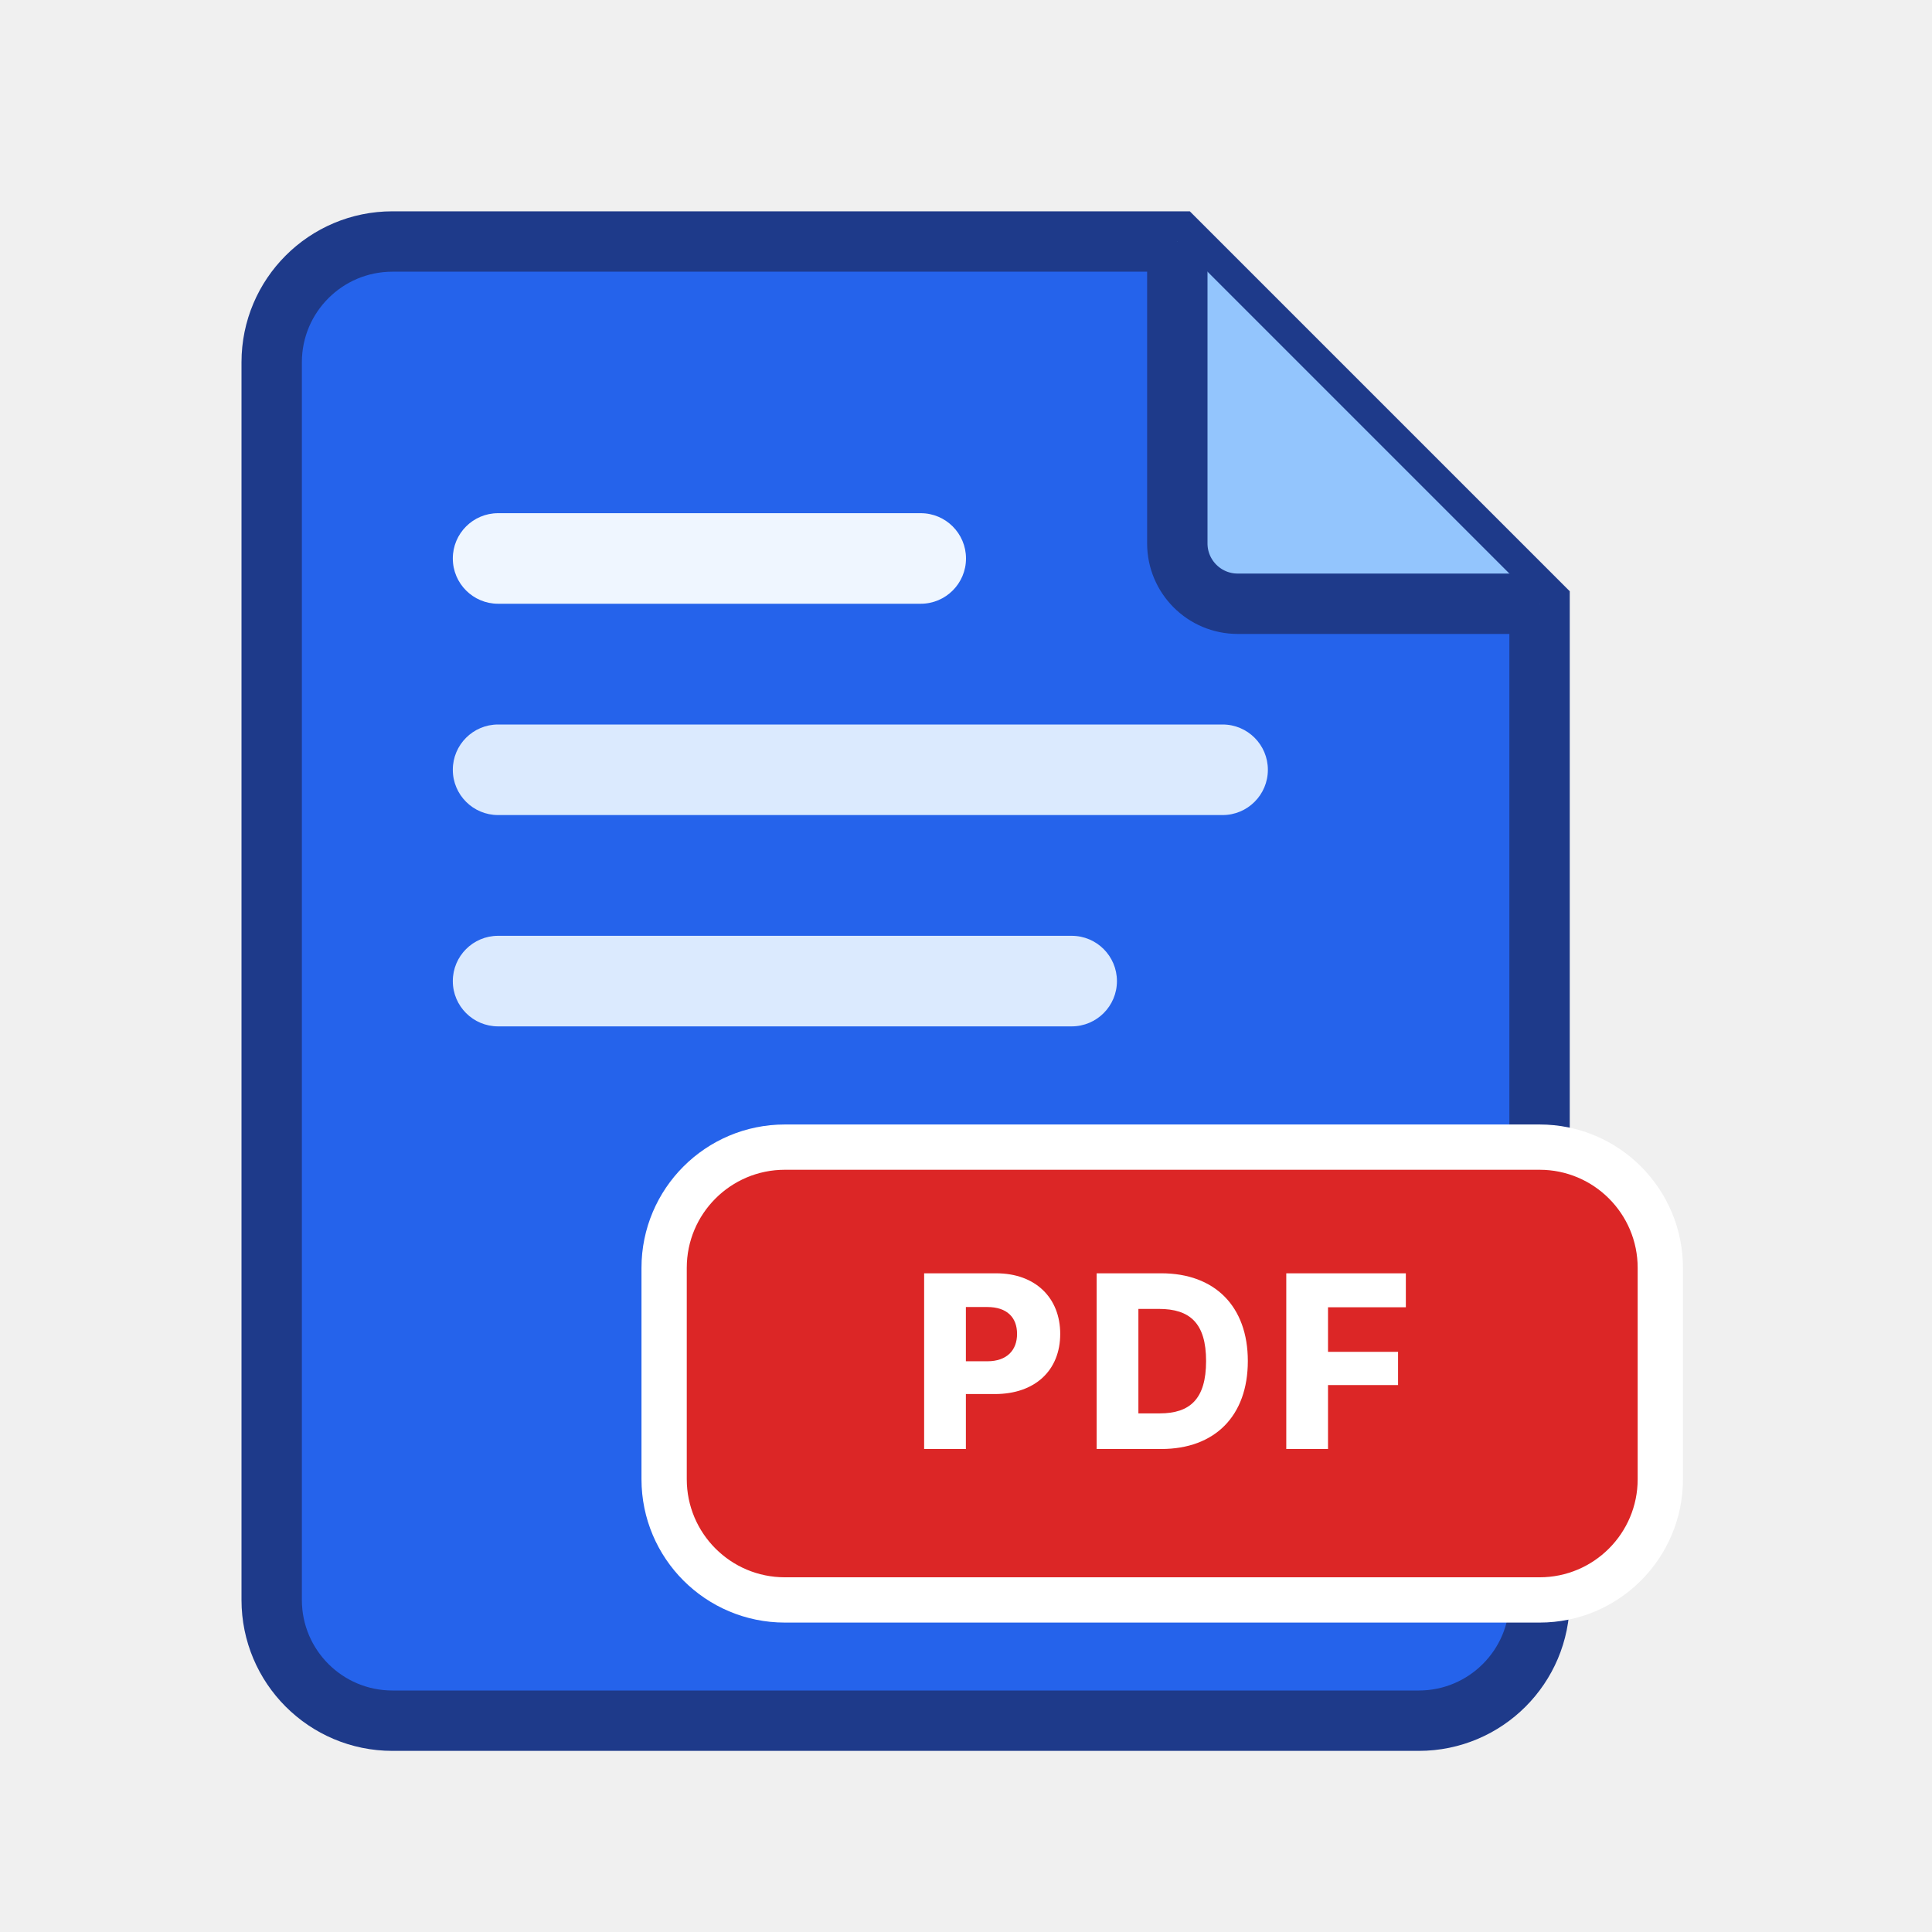
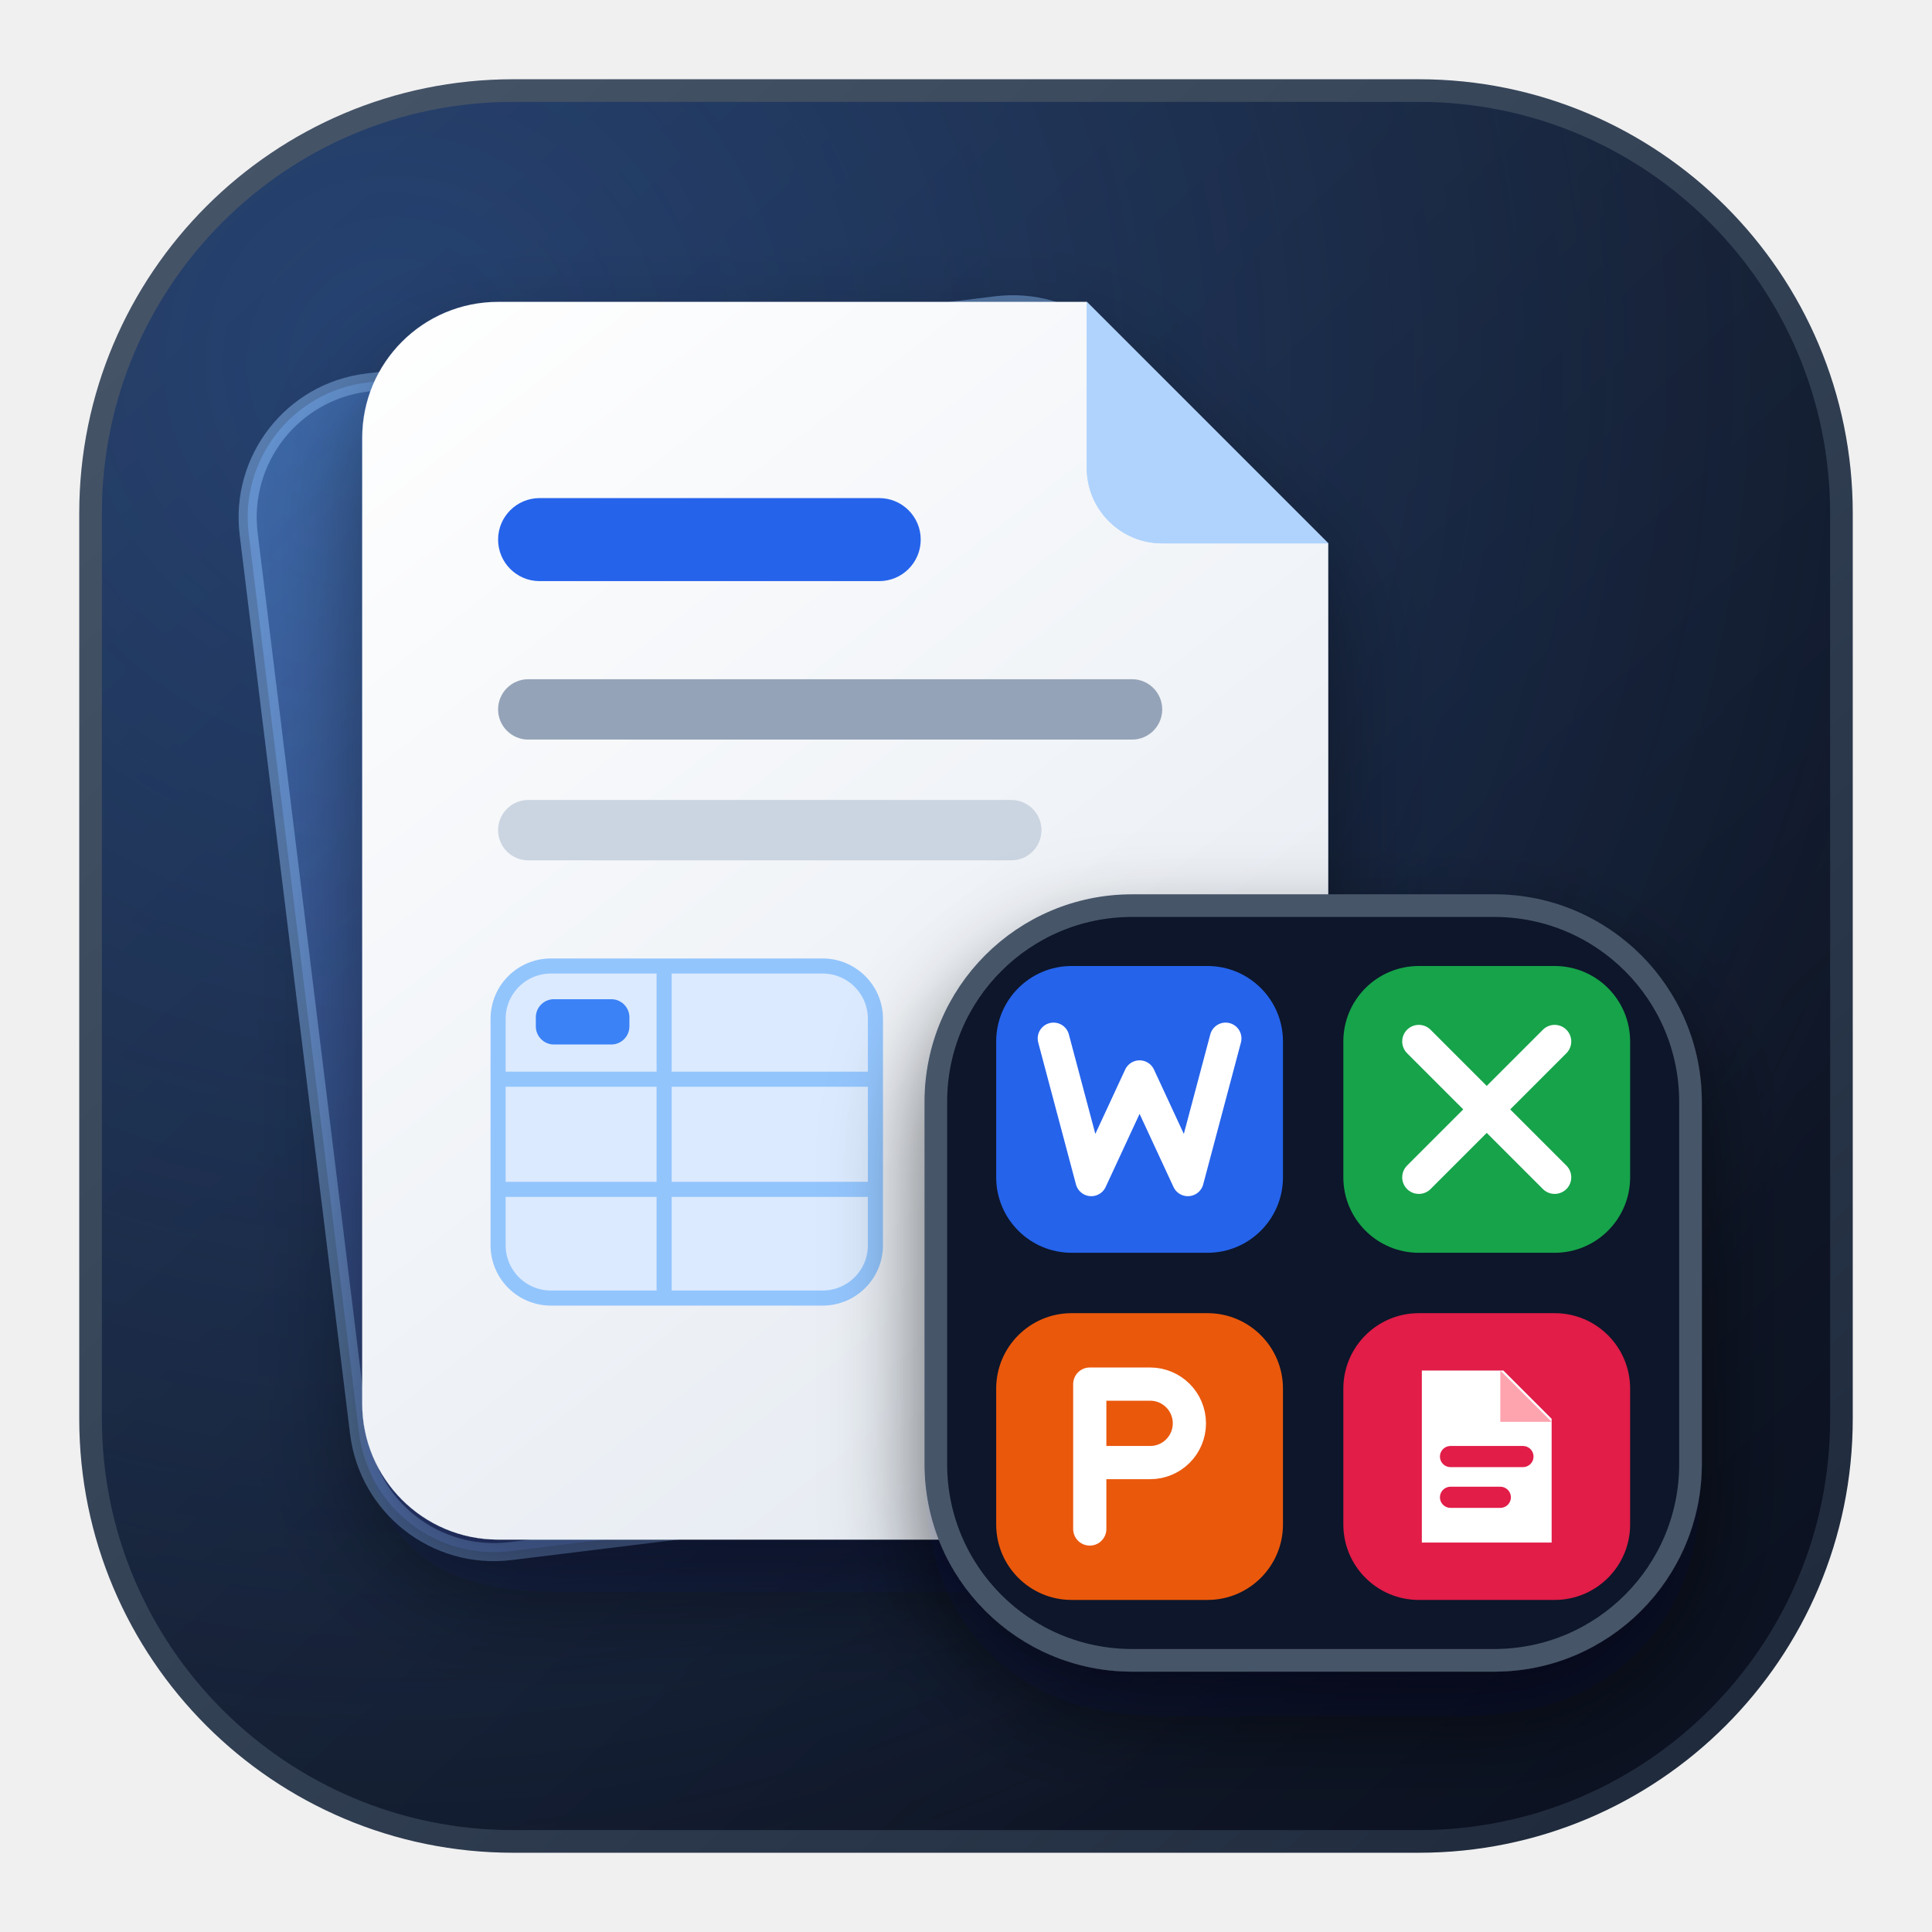
<svg xmlns="http://www.w3.org/2000/svg" width="128" height="128" viewBox="0 0 128 128" fill="none">
-   <path d="M26 16H78L102 40V106C102 110.418 98.418 114 94 114H26C21.582 114 18 110.418 18 106V24C18 19.582 21.582 16 26 16Z" fill="#2563EB" stroke="#1E3A8A" stroke-width="4" />
-   <path d="M78 16V36C78 38.209 79.791 40 82 40H102" fill="#93C5FD" stroke="#1E3A8A" stroke-width="4" stroke-linejoin="round" />
-   <rect x="30" y="34" width="34" height="6" rx="3" fill="#EFF6FF" />
-   <rect x="30" y="48" width="54" height="6" rx="3" fill="#DBEAFE" />
-   <rect x="30" y="62" width="44" height="6" rx="3" fill="#DBEAFE" />
-   <rect x="44" y="76" width="66" height="30" rx="8" fill="#DC2626" stroke="#FFFFFF" stroke-width="3" />
-   <text x="77" y="96" text-anchor="middle" font-family="system-ui, -apple-system, Segoe UI, sans-serif" font-size="16" font-weight="800" letter-spacing="1" fill="#FFFFFF">PDF</text>
+   <defs>
+     <clipPath id="squircleClip">
+       <rect x="6" y="6" width="116" height="116" rx="28" />
+     </clipPath>
+     <linearGradient id="bgGrad" x1="14" y1="10" x2="114" y2="118" gradientUnits="userSpaceOnUse">
+       <stop offset="0%" stop-color="#1E293B" />
+       <stop offset="100%" stop-color="#0B1120" />
+     </linearGradient>
+     <radialGradient id="glowGrad" cx="0" cy="0" r="1" gradientUnits="userSpaceOnUse" gradientTransform="translate(26 24) rotate(45) scale(108)">
+       <stop offset="0%" stop-color="#3B82F6" stop-opacity="0.30" />
+       <stop offset="100%" stop-color="#3B82F6" stop-opacity="0" />
+     </radialGradient>
+     <linearGradient id="borderGrad" x1="12" y1="8" x2="116" y2="120" gradientUnits="userSpaceOnUse">
+       <stop offset="0%" stop-color="#475569" />
+       <stop offset="50%" stop-color="#334155" />
+       <stop offset="100%" stop-color="#1E293B" />
+     </linearGradient>
+     <linearGradient id="backSheetGrad" x1="18" y1="22" x2="82" y2="104" gradientUnits="userSpaceOnUse">
+       <stop offset="0%" stop-color="#60A5FA" stop-opacity="0.42" />
+       <stop offset="100%" stop-color="#6366F1" stop-opacity="0.24" />
+     </linearGradient>
+     <linearGradient id="paperGrad" x1="24" y1="20" x2="88" y2="102" gradientUnits="userSpaceOnUse">
+       <stop offset="0%" stop-color="#FFFFFF" />
+       <stop offset="100%" stop-color="#E2E8F0" />
+     </linearGradient>
+     <filter id="paperShadow" x="12" y="12" width="88" height="106" filterUnits="userSpaceOnUse" color-interpolation-filters="sRGB">
+       <feDropShadow dx="0" dy="3.5" stdDeviation="3.5" flood-color="#020617" flood-opacity="0.45" />
+     </filter>
+     <filter id="dockShadow" x="52" y="52" width="70" height="70" filterUnits="userSpaceOnUse" color-interpolation-filters="sRGB">
+       <feDropShadow dx="0" dy="3" stdDeviation="3" flood-color="#020617" flood-opacity="0.58" />
+     </filter>
+   </defs>
+   <rect x="6" y="6" width="116" height="116" rx="28" fill="url(#bgGrad)" />
+   <rect x="6" y="6" width="116" height="116" rx="28" fill="url(#glowGrad)" />
+   <g clip-path="url(#squircleClip)">
+     <g transform="rotate(-7 54 62)">
+       <rect x="20" y="22" width="60" height="78" rx="9" fill="url(#backSheetGrad)" stroke="#93C5FD" stroke-opacity="0.45" stroke-width="1.2" />
+     </g>
+     <g filter="url(#paperShadow)">
+       <path d="M33 20H72L88 36V93C88 97.971 83.971 102 79 102H33C28.029 102 24 97.971 24 93V29C24 24.029 28.029 20 33 20Z" fill="url(#paperGrad)" />
+       <path d="M72 20V31C72 33.761 74.239 36 77 36H88L72 20Z" fill="#93C5FD" />
+       <path d="M72 20L88 36H77C74.239 36 72 33.761 72 31V20Z" fill="#BFDBFE" fill-opacity="0.65" />
+     </g>
+     <rect x="33" y="33" width="28" height="5.5" rx="2.75" fill="#2563EB" />
+     <rect x="33" y="45" width="44" height="4" rx="2" fill="#94A3B8" />
+     <rect x="33" y="53" width="36" height="4" rx="2" fill="#CBD5E1" />
+     <rect x="33" y="64" width="25" height="22" rx="3.5" fill="#DBEAFE" stroke="#93C5FD" stroke-width="1" />
+     <path d="M33 71.5H58M33 78.8H58M44 64V86" stroke="#93C5FD" stroke-width="1" />
+     <rect x="35.5" y="66.2" width="6.2" height="3" rx="1.2" fill="#3B82F6" />
+     <g filter="url(#dockShadow)">
+       <rect x="62" y="60" width="50" height="50" rx="13" fill="#0F172A" stroke="#475569" stroke-width="1.5" />
+     </g>
+     <rect x="66" y="64" width="19" height="19" rx="5" fill="#2563EB" />
+     <path d="M69.8 68.8L72.3 78.2L75.5 71.3L78.7 78.2L81.2 68.8" stroke="#FFFFFF" stroke-width="2.1" stroke-linecap="round" stroke-linejoin="round" />
+     <rect x="89" y="64" width="19" height="19" rx="5" fill="#16A34A" />
+     <path d="M94 69L103 78M103 69L94 78" stroke="#FFFFFF" stroke-width="2.2" stroke-linecap="round" />
+     <rect x="66" y="87" width="19" height="19" rx="5" fill="#EA580C" />
+     <path d="M72.2 101.3V91.7H76.2A2.6 2.6 0 0 1 76.2 96.9H72.2" stroke="#FFFFFF" stroke-width="2.2" stroke-linecap="round" stroke-linejoin="round" />
+     <rect x="89" y="87" width="19" height="19" rx="5" fill="#E11D48" />
+     <path d="M94.2 90.8H99.6L102.8 94V102.2H94.2V90.8Z" fill="#FFFFFF" />
+     <path d="M99.4 90.8V94.2H102.8L99.4 90.8Z" fill="#FDA4AF" />
+     <path d="M96.1 96.5H100.9M96.1 99.2H99.4" stroke="#E11D48" stroke-width="1.4" stroke-linecap="round" />
+   </g>
+   <rect x="6" y="6" width="116" height="116" rx="28" stroke="url(#borderGrad)" stroke-width="1.5" />
</svg>
